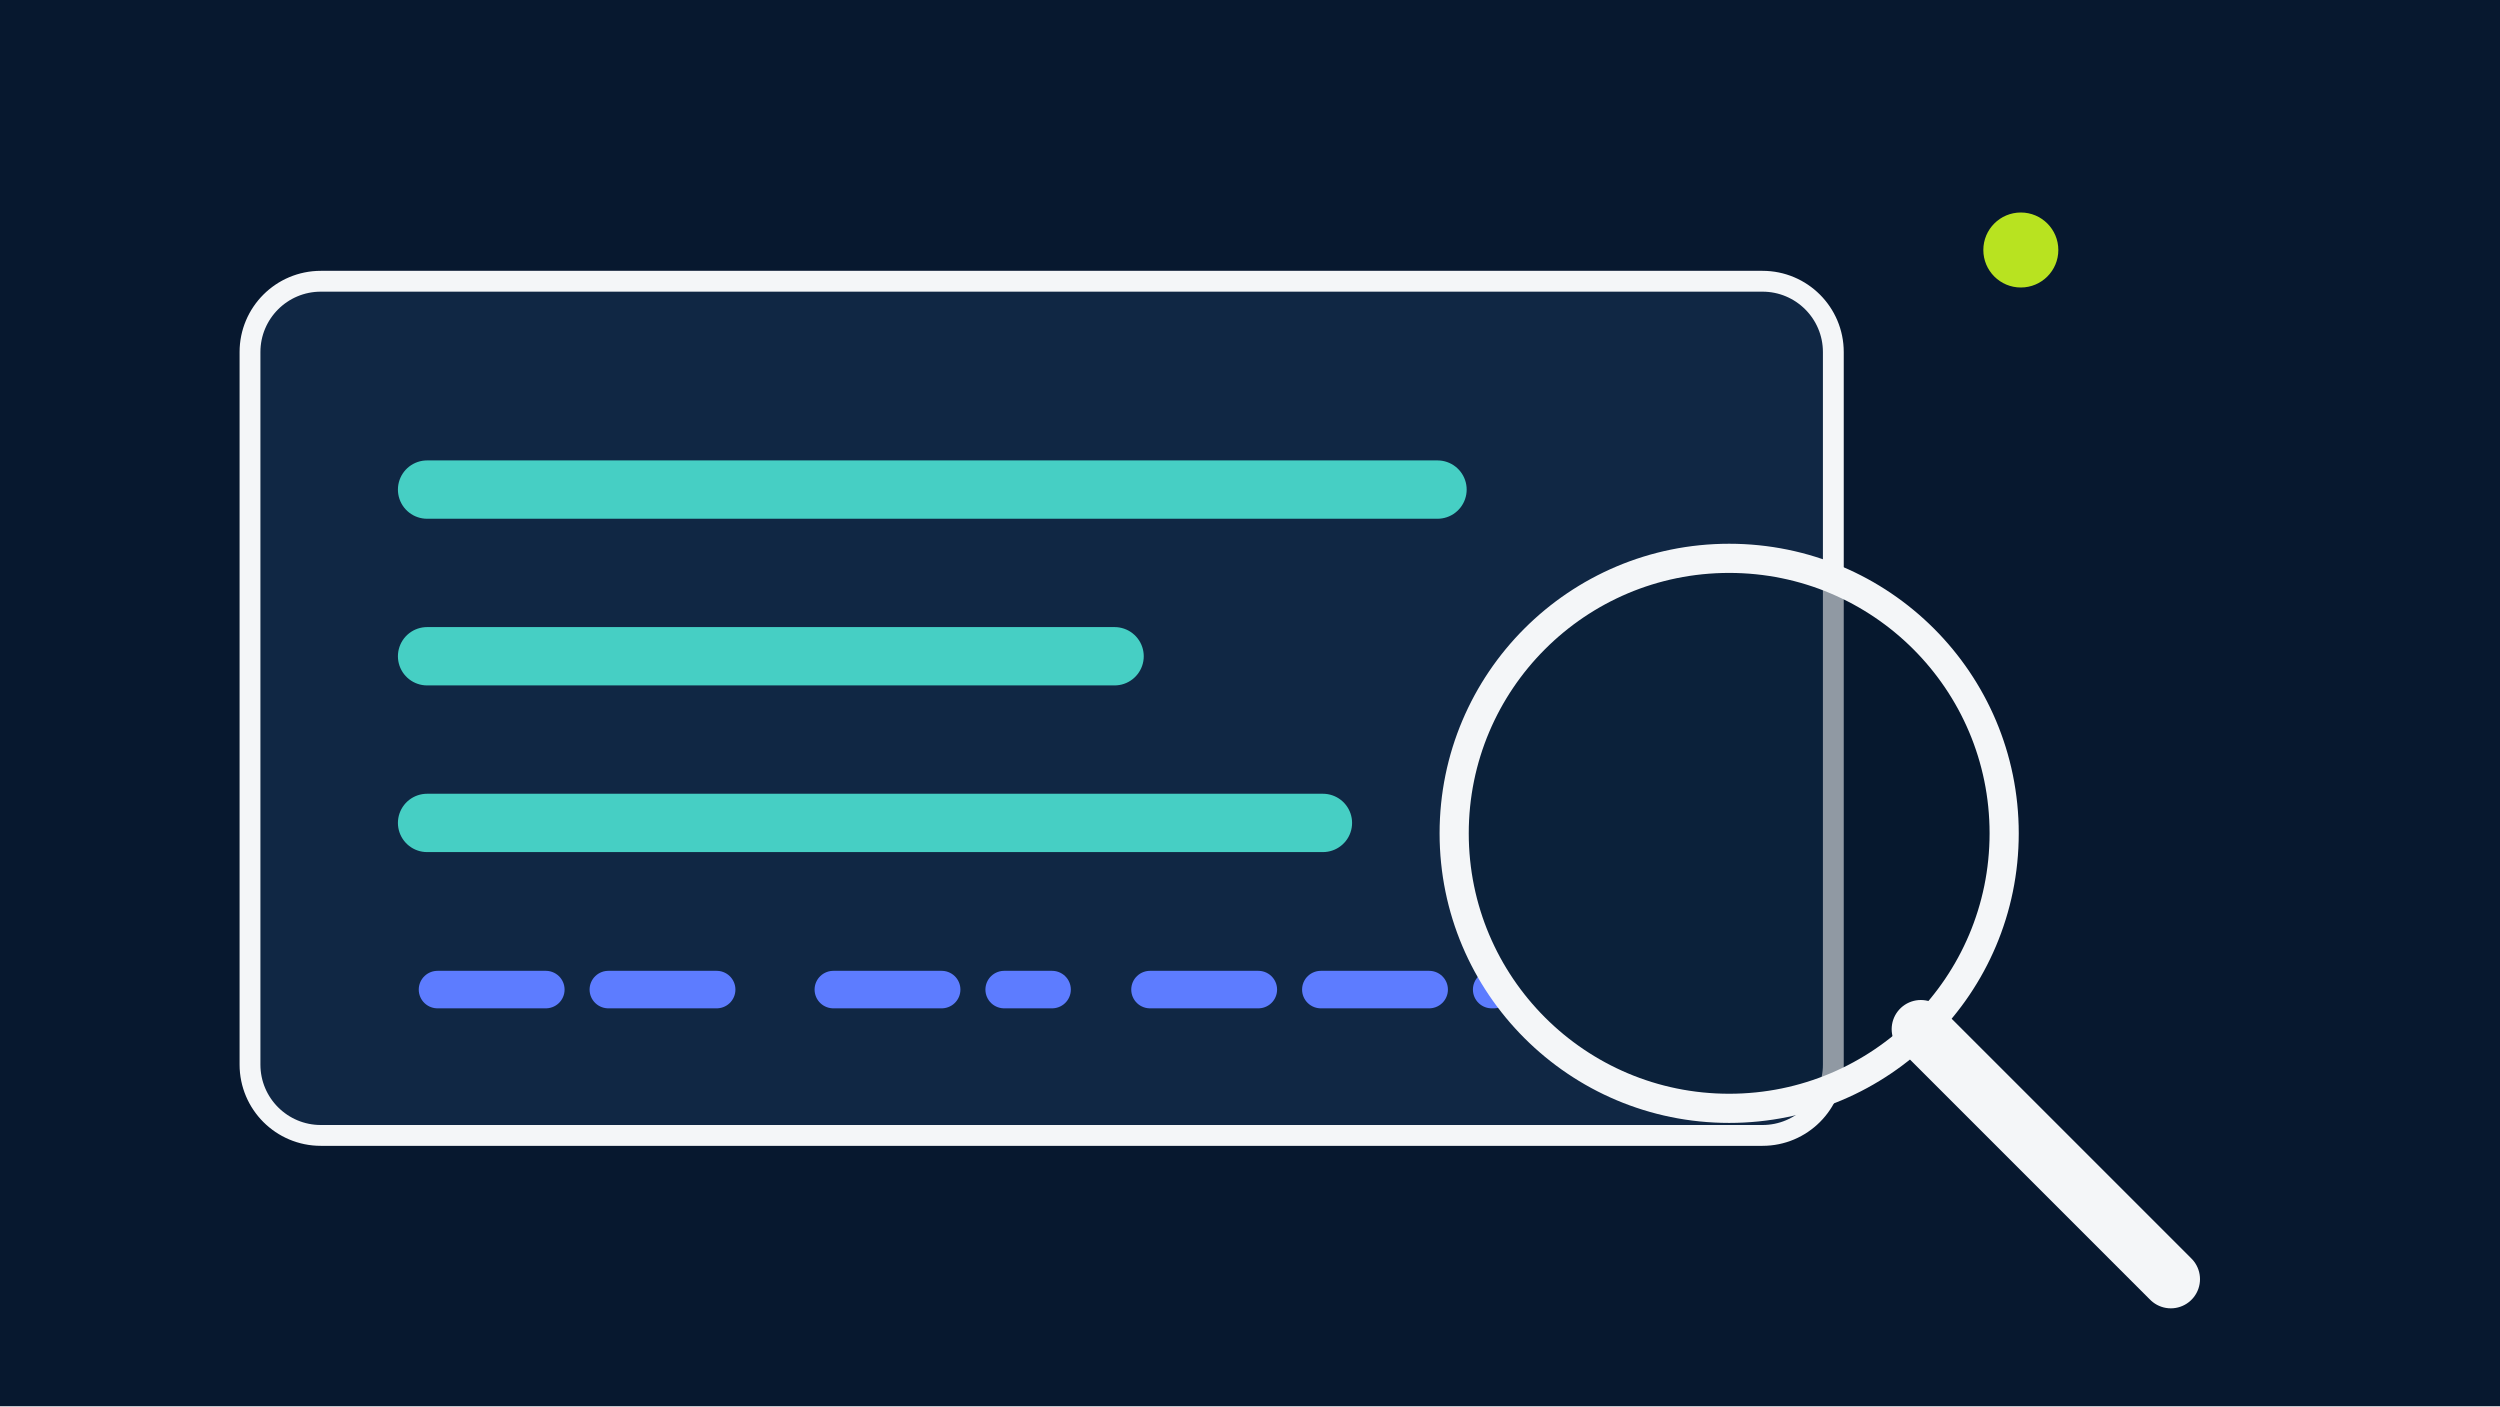
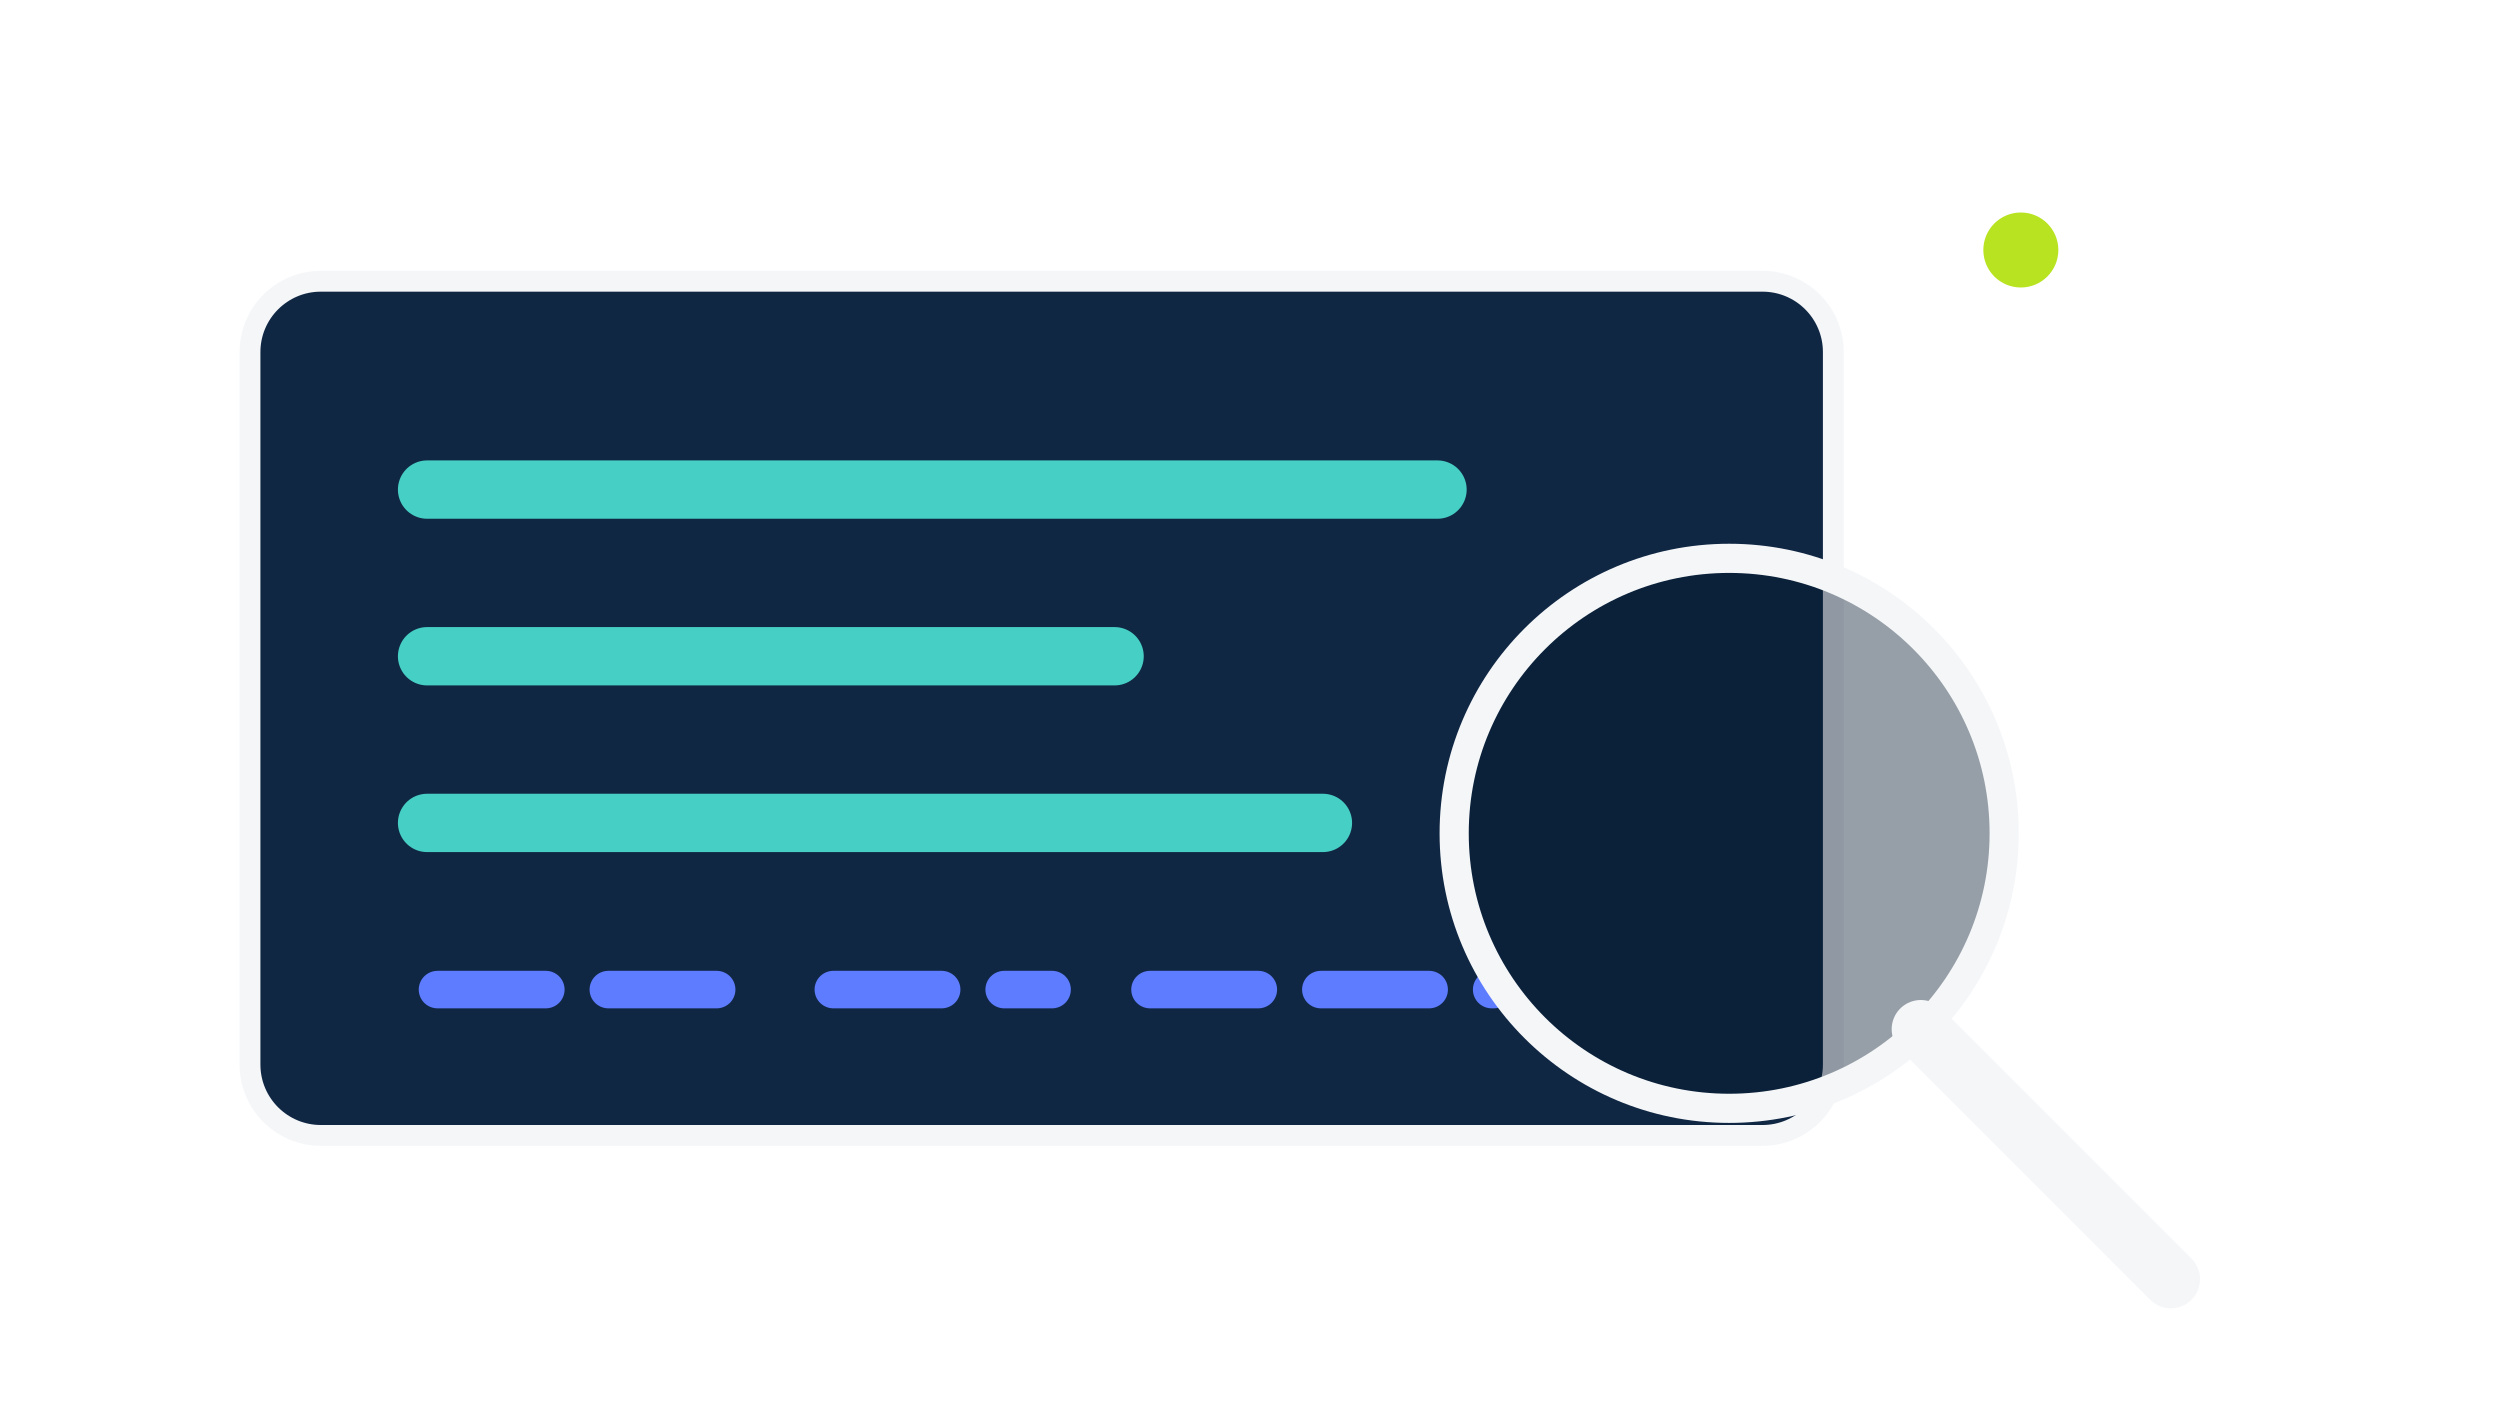
<svg xmlns="http://www.w3.org/2000/svg" viewBox="0 0 1200 675" role="img" aria-labelledby="t d">
-   <rect width="1200" height="675" fill="#07182f" />
  <rect x="120" y="135" width="760" height="410" rx="34" fill="#102744" stroke="#f4f6f8" stroke-width="10" />
  <path d="M205 235h485M205 315h330M205 395h430" stroke="#46cfc4" stroke-width="28" stroke-linecap="round" />
  <path d="M210 475h145m45 0h105m47 0h165" stroke="#5d7cff" stroke-width="18" stroke-linecap="round" stroke-dasharray="52 30" />
  <circle cx="830" cy="400" r="132" fill="#07182f" fill-opacity=".42" stroke="#f4f6f8" stroke-width="14" />
  <path d="m922 494 120 120" stroke="#f4f6f8" stroke-width="28" stroke-linecap="round" />
  <circle cx="970" cy="120" r="18" fill="#b8e320" />
</svg>
